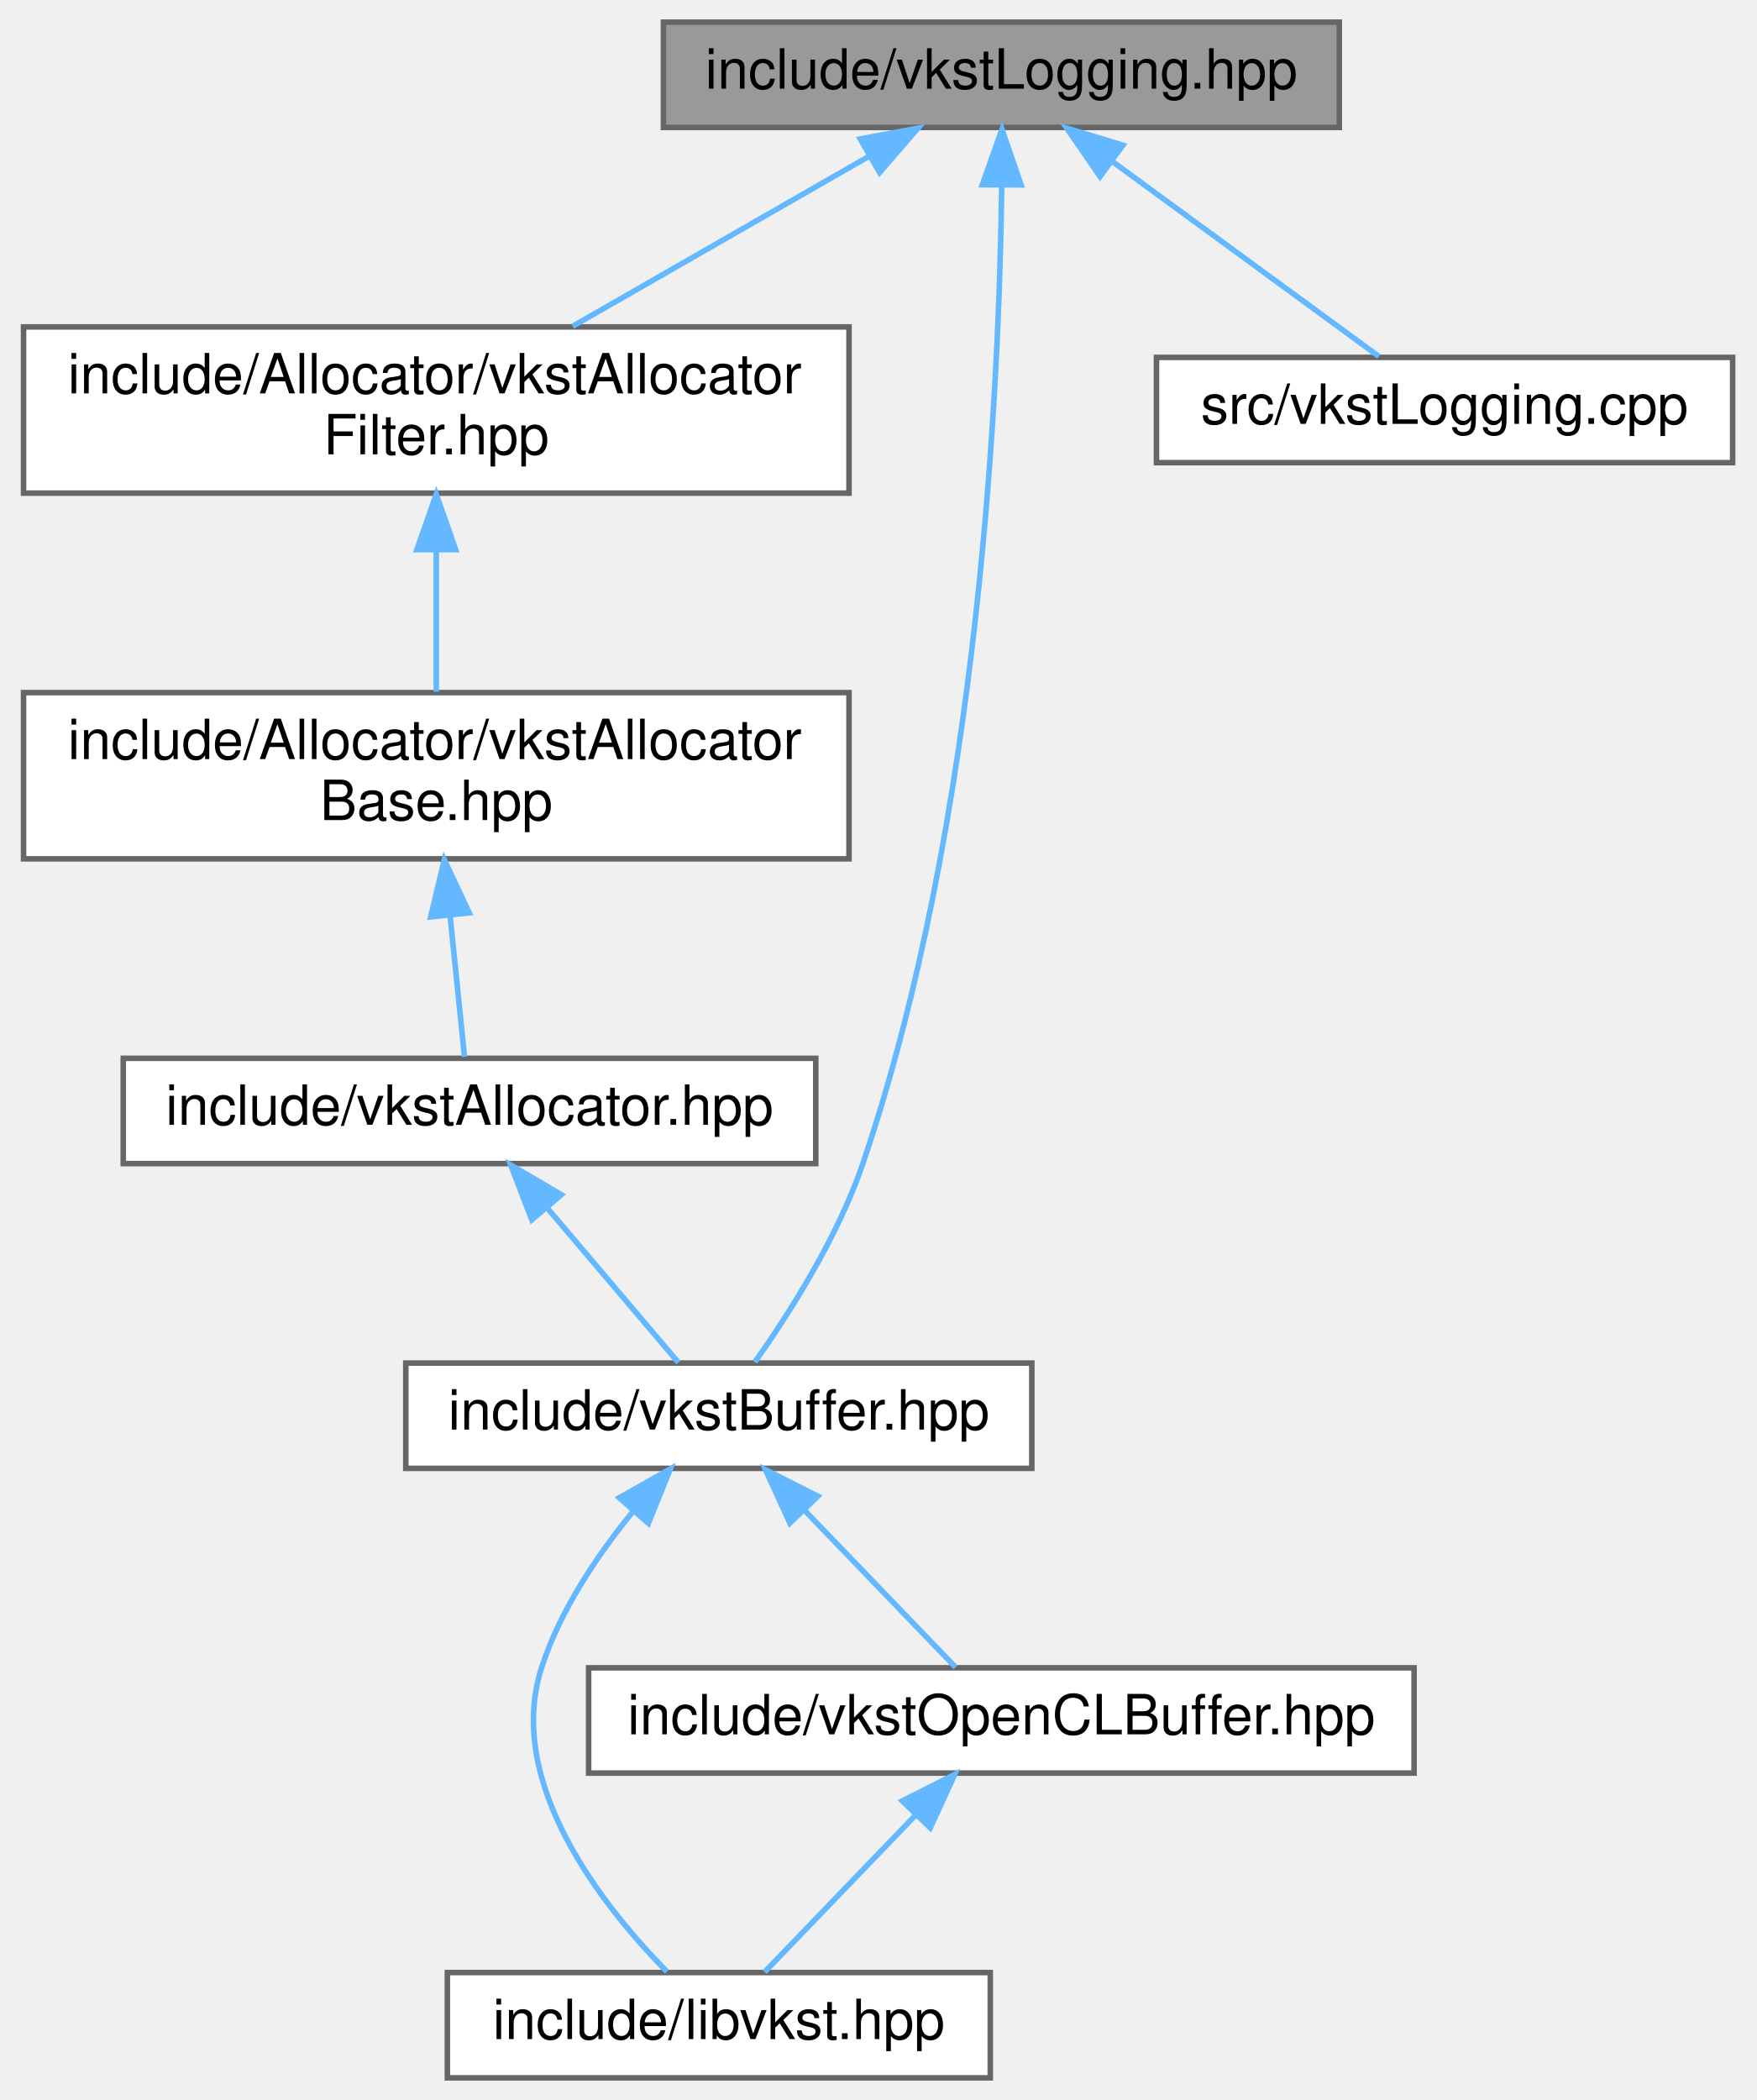
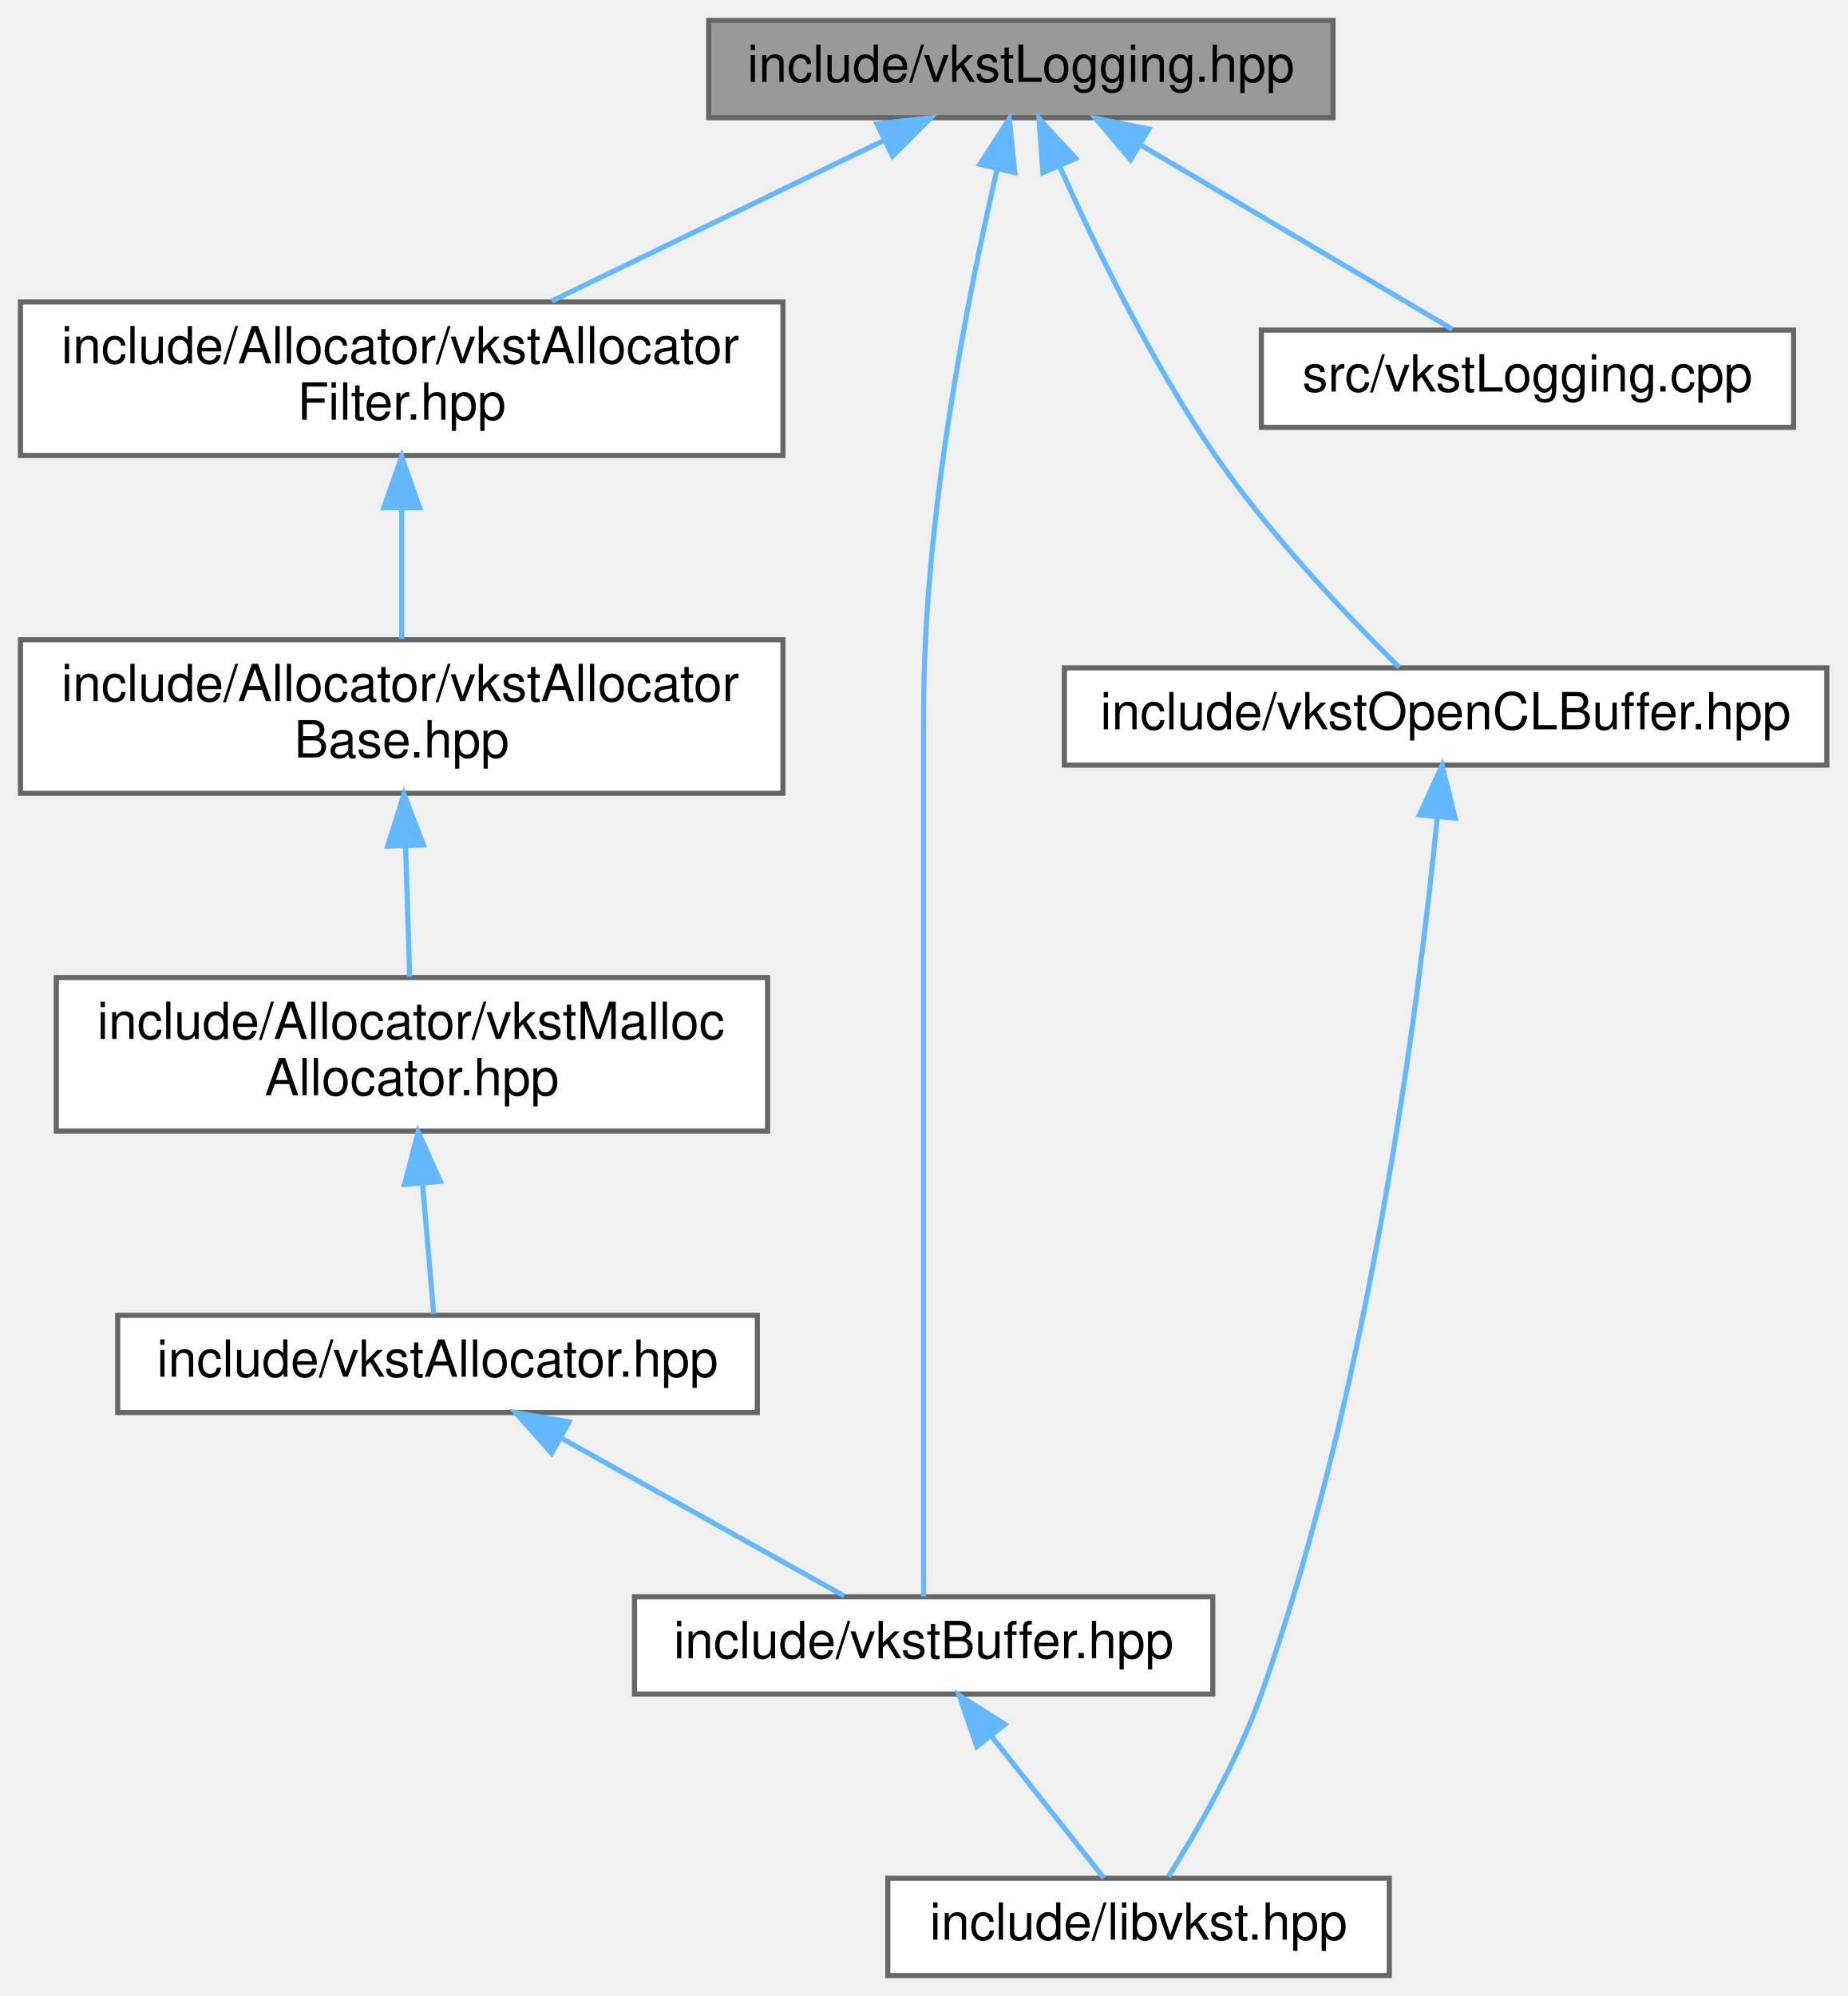
- <svg xmlns="http://www.w3.org/2000/svg" xmlns:xlink="http://www.w3.org/1999/xlink" width="317pt" height="379pt" viewBox="0.00 0.00 316.50 379.00">
-   <g id="graph0" class="graph" transform="scale(1 1) rotate(0) translate(4 375)">
+ <svg xmlns="http://www.w3.org/2000/svg" xmlns:xlink="http://www.w3.org/1999/xlink" width="361pt" height="390pt" viewBox="0.00 0.00 361.00 390.00">
+   <g id="graph0" class="graph" transform="scale(1 1) rotate(0) translate(4 386)">
    <g id="Node000001" class="node">
      <g id="a_Node000001">
        <a xlink:title=" ">
-           <polygon fill="#999999" stroke="#666666" points="237.5,-371 115.5,-371 115.5,-352 237.5,-352 237.5,-371" />
-           <text text-anchor="middle" x="176.5" y="-359" font-family="Helvetica,sans-Serif" font-size="10.00">include/vkstLogging.hpp</text>
+           <polygon fill="#999999" stroke="#666666" points="256.5,-382 134.5,-382 134.5,-363 256.5,-363 256.5,-382" />
+           <text text-anchor="middle" x="195.5" y="-370" font-family="Helvetica,sans-Serif" font-size="10.00">include/vkstLogging.hpp</text>
        </a>
      </g>
    </g>
    <g id="Node000002" class="node">
      <g id="a_Node000002">
        <a xlink:href="../../d1/d72/vkstAllocatorFilter_8hpp.html" target="_top" xlink:title=" ">
-           <polygon fill="white" stroke="#666666" points="149,-316 0,-316 0,-286 149,-286 149,-316" />
-           <text text-anchor="start" x="8" y="-304" font-family="Helvetica,sans-Serif" font-size="10.00">include/Allocator/vkstAllocator</text>
-           <text text-anchor="middle" x="74.5" y="-293" font-family="Helvetica,sans-Serif" font-size="10.00">Filter.hpp</text>
+           <polygon fill="white" stroke="#666666" points="149,-327 0,-327 0,-297 149,-297 149,-327" />
+           <text text-anchor="start" x="8" y="-315" font-family="Helvetica,sans-Serif" font-size="10.00">include/Allocator/vkstAllocator</text>
+           <text text-anchor="middle" x="74.5" y="-304" font-family="Helvetica,sans-Serif" font-size="10.00">Filter.hpp</text>
        </a>
      </g>
    </g>
    <g id="edge1_Node000001_Node000002" class="edge">
      <g id="a_edge1_Node000001_Node000002">
        <a xlink:title=" ">
-           <path fill="none" stroke="#63b8ff" d="M152.64,-346.81C136.54,-337.58 115.36,-325.43 99.11,-316.11" />
-           <polygon fill="#63b8ff" stroke="#63b8ff" points="151.03,-349.93 161.45,-351.87 154.52,-343.86 151.03,-349.93" />
+           <path fill="none" stroke="#63b8ff" d="M168.8,-358.59C149.57,-349.29 123.63,-336.75 103.82,-327.18" />
+           <polygon fill="#63b8ff" stroke="#63b8ff" points="167.38,-361.79 177.91,-362.99 170.43,-355.49 167.38,-361.79" />
        </a>
      </g>
    </g>
-     <g id="Node000005" class="node">
-       <g id="a_Node000005">
+     <g id="Node000006" class="node">
+       <g id="a_Node000006">
        <a xlink:href="../../da/dc8/vkstBuffer_8hpp.html" target="_top" xlink:title=" ">
-           <polygon fill="white" stroke="#666666" points="182,-129 69,-129 69,-110 182,-110 182,-129" />
-           <text text-anchor="middle" x="125.5" y="-117" font-family="Helvetica,sans-Serif" font-size="10.00">include/vkstBuffer.hpp</text>
+           <polygon fill="white" stroke="#666666" points="233,-74 120,-74 120,-55 233,-55 233,-74" />
+           <text text-anchor="middle" x="176.5" y="-62" font-family="Helvetica,sans-Serif" font-size="10.00">include/vkstBuffer.hpp</text>
        </a>
      </g>
    </g>
-     <g id="edge8_Node000001_Node000005" class="edge">
-       <g id="a_edge8_Node000001_Node000005">
+     <g id="edge7_Node000001_Node000006" class="edge">
+       <g id="a_edge7_Node000001_Node000006">
        <a xlink:title=" ">
-           <path fill="none" stroke="#63b8ff" d="M176.56,-341.26C176.12,-305.55 172.59,-226.99 151.5,-165 146.95,-151.62 138.11,-137.8 132.01,-129.19" />
-           <polygon fill="#63b8ff" stroke="#63b8ff" points="173.06,-341.66 176.61,-351.65 180.06,-341.63 173.06,-341.66" />
+           <path fill="none" stroke="#63b8ff" d="M190.85,-352.87C185.23,-328.65 176.5,-284.94 176.5,-247 176.5,-247 176.5,-247 176.5,-179 176.5,-139.79 176.5,-92.95 176.5,-74.04" />
+           <polygon fill="#63b8ff" stroke="#63b8ff" points="187.5,-353.91 193.25,-362.81 194.31,-352.27 187.5,-353.91" />
        </a>
      </g>
    </g>
    <g id="Node000008" class="node">
      <g id="a_Node000008">
-         <a xlink:href="../../d0/d76/vkstLogging_8cpp.html" target="_top" xlink:title=" ">
-           <polygon fill="white" stroke="#666666" points="308.5,-310.5 204.5,-310.5 204.5,-291.5 308.5,-291.5 308.5,-310.5" />
-           <text text-anchor="middle" x="256.5" y="-298.5" font-family="Helvetica,sans-Serif" font-size="10.00">src/vkstLogging.cpp</text>
+         <a xlink:href="../../de/d1d/vkstOpenCLBuffer_8hpp.html" target="_top" xlink:title=" ">
+           <polygon fill="white" stroke="#666666" points="353,-255.5 204,-255.5 204,-236.5 353,-236.5 353,-255.5" />
+           <text text-anchor="middle" x="278.5" y="-243.5" font-family="Helvetica,sans-Serif" font-size="10.00">include/vkstOpenCLBuffer.hpp</text>
        </a>
      </g>
    </g>
-     <g id="edge9_Node000001_Node000008" class="edge">
-       <g id="a_edge9_Node000001_Node000008">
+     <g id="edge8_Node000001_Node000008" class="edge">
+       <g id="a_edge8_Node000001_Node000008">
        <a xlink:title=" ">
-           <path fill="none" stroke="#63b8ff" d="M196.54,-345.85C211.69,-334.77 231.98,-319.93 244.65,-310.67" />
-           <polygon fill="#63b8ff" stroke="#63b8ff" points="194.31,-343.14 188.3,-351.87 198.44,-348.79 194.31,-343.14" />
+           <path fill="none" stroke="#63b8ff" d="M203.15,-353.34C210.07,-337.78 221.07,-315.08 233.5,-297 244.35,-281.22 259.77,-265.14 269.45,-255.62" />
+           <polygon fill="#63b8ff" stroke="#63b8ff" points="199.8,-352.26 199.04,-362.83 206.22,-355.04 199.8,-352.26" />
+         </a>
+       </g>
+     </g>
+     <g id="Node000009" class="node">
+       <g id="a_Node000009">
+         <a xlink:href="../../d0/d76/vkstLogging_8cpp.html" target="_top" xlink:title=" ">
+           <polygon fill="white" stroke="#666666" points="346.5,-321.5 242.5,-321.5 242.5,-302.5 346.5,-302.5 346.5,-321.5" />
+           <text text-anchor="middle" x="294.5" y="-309.5" font-family="Helvetica,sans-Serif" font-size="10.00">src/vkstLogging.cpp</text>
+         </a>
+       </g>
+     </g>
+     <g id="edge10_Node000001_Node000009" class="edge">
+       <g id="a_edge10_Node000001_Node000009">
+         <a xlink:title=" ">
+           <path fill="none" stroke="#63b8ff" d="M218.73,-357.77C237.63,-346.6 263.72,-331.19 279.83,-321.67" />
+           <polygon fill="#63b8ff" stroke="#63b8ff" points="216.94,-354.77 210.11,-362.87 220.5,-360.79 216.94,-354.77" />
        </a>
      </g>
    </g>
    <g id="Node000003" class="node">
      <g id="a_Node000003">
        <a xlink:href="../../d0/dd1/vkstAllocatorBase_8hpp.html" target="_top" xlink:title=" ">
-           <polygon fill="white" stroke="#666666" points="149,-250 0,-250 0,-220 149,-220 149,-250" />
-           <text text-anchor="start" x="8" y="-238" font-family="Helvetica,sans-Serif" font-size="10.00">include/Allocator/vkstAllocator</text>
-           <text text-anchor="middle" x="74.5" y="-227" font-family="Helvetica,sans-Serif" font-size="10.00">Base.hpp</text>
+           <polygon fill="white" stroke="#666666" points="149,-261 0,-261 0,-231 149,-231 149,-261" />
+           <text text-anchor="start" x="8" y="-249" font-family="Helvetica,sans-Serif" font-size="10.00">include/Allocator/vkstAllocator</text>
+           <text text-anchor="middle" x="74.5" y="-238" font-family="Helvetica,sans-Serif" font-size="10.00">Base.hpp</text>
        </a>
      </g>
    </g>
    <g id="edge2_Node000002_Node000003" class="edge">
      <g id="a_edge2_Node000002_Node000003">
        <a xlink:title=" ">
-           <path fill="none" stroke="#63b8ff" d="M74.5,-275.54C74.5,-266.96 74.5,-257.61 74.5,-250.16" />
-           <polygon fill="#63b8ff" stroke="#63b8ff" points="71,-275.8 74.5,-285.8 78,-275.8 71,-275.8" />
+           <path fill="none" stroke="#63b8ff" d="M74.5,-286.54C74.5,-277.96 74.5,-268.61 74.5,-261.16" />
+           <polygon fill="#63b8ff" stroke="#63b8ff" points="71,-286.8 74.5,-296.8 78,-286.8 71,-286.8" />
        </a>
      </g>
    </g>
    <g id="Node000004" class="node">
      <g id="a_Node000004">
-         <a xlink:href="../../dd/d2c/vkstAllocator_8hpp.html" target="_top" xlink:title=" ">
-           <polygon fill="white" stroke="#666666" points="143,-184 18,-184 18,-165 143,-165 143,-184" />
-           <text text-anchor="middle" x="80.5" y="-172" font-family="Helvetica,sans-Serif" font-size="10.00">include/vkstAllocator.hpp</text>
+         <a xlink:href="../../d5/d82/vkstMallocAllocator_8hpp.html" target="_top" xlink:title=" ">
+           <polygon fill="white" stroke="#666666" points="146,-195 7,-195 7,-165 146,-165 146,-195" />
+           <text text-anchor="start" x="15" y="-183" font-family="Helvetica,sans-Serif" font-size="10.00">include/Allocator/vkstMalloc</text>
+           <text text-anchor="middle" x="76.5" y="-172" font-family="Helvetica,sans-Serif" font-size="10.00">Allocator.hpp</text>
        </a>
      </g>
    </g>
    <g id="edge3_Node000003_Node000004" class="edge">
      <g id="a_edge3_Node000003_Node000004">
        <a xlink:title=" ">
-           <path fill="none" stroke="#63b8ff" d="M76.99,-209.75C77.91,-200.72 78.91,-191.03 79.6,-184.27" />
-           <polygon fill="#63b8ff" stroke="#63b8ff" points="73.49,-209.53 75.95,-219.84 80.45,-210.25 73.49,-209.53" />
+           <path fill="none" stroke="#63b8ff" d="M75.26,-220.54C75.53,-211.96 75.82,-202.61 76.06,-195.16" />
+           <polygon fill="#63b8ff" stroke="#63b8ff" points="71.76,-220.69 74.94,-230.8 78.75,-220.91 71.76,-220.69" />
+         </a>
+       </g>
+     </g>
+     <g id="Node000005" class="node">
+       <g id="a_Node000005">
+         <a xlink:href="../../dd/d2c/vkstAllocator_8hpp.html" target="_top" xlink:title=" ">
+           <polygon fill="white" stroke="#666666" points="144,-129 19,-129 19,-110 144,-110 144,-129" />
+           <text text-anchor="middle" x="81.5" y="-117" font-family="Helvetica,sans-Serif" font-size="10.00">include/vkstAllocator.hpp</text>
        </a>
      </g>
    </g>
    <g id="edge4_Node000004_Node000005" class="edge">
      <g id="a_edge4_Node000004_Node000005">
        <a xlink:title=" ">
-           <path fill="none" stroke="#63b8ff" d="M94.55,-156.96C102.39,-147.72 111.83,-136.6 118.21,-129.09" />
-           <polygon fill="#63b8ff" stroke="#63b8ff" points="91.74,-154.86 87.93,-164.75 97.07,-159.39 91.74,-154.86" />
-         </a>
-       </g>
-     </g>
-     <g id="Node000006" class="node">
-       <g id="a_Node000006">
-         <a xlink:href="../../d4/d2f/libvkst_8hpp.html" target="_top" xlink:title=" ">
-           <polygon fill="white" stroke="#666666" points="174.5,-19 76.5,-19 76.5,0 174.5,0 174.5,-19" />
-           <text text-anchor="middle" x="125.5" y="-7" font-family="Helvetica,sans-Serif" font-size="10.00">include/libvkst.hpp</text>
+           <path fill="none" stroke="#63b8ff" d="M78.57,-154.75C79.34,-145.72 80.17,-136.03 80.75,-129.27" />
+           <polygon fill="#63b8ff" stroke="#63b8ff" points="75.07,-154.58 77.71,-164.84 82.05,-155.17 75.07,-154.58" />
        </a>
      </g>
    </g>
    <g id="edge5_Node000005_Node000006" class="edge">
      <g id="a_edge5_Node000005_Node000006">
        <a xlink:title=" ">
-           <path fill="none" stroke="#63b8ff" d="M110.05,-102.26C103.6,-94.38 96.84,-84.38 93.5,-74 86.84,-53.32 104.46,-31.06 116.13,-19.17" />
-           <polygon fill="#63b8ff" stroke="#63b8ff" points="107.53,-104.69 116.75,-109.9 112.79,-100.08 107.53,-104.69" />
+           <path fill="none" stroke="#63b8ff" d="M105.76,-104.97C123.13,-95.28 145.99,-82.52 160.96,-74.17" />
+           <polygon fill="#63b8ff" stroke="#63b8ff" points="103.79,-102.06 96.76,-109.98 107.2,-108.17 103.79,-102.06" />
        </a>
      </g>
    </g>
    <g id="Node000007" class="node">
      <g id="a_Node000007">
-         <a xlink:href="../../de/d1d/vkstOpenCLBuffer_8hpp.html" target="_top" xlink:title=" ">
-           <polygon fill="white" stroke="#666666" points="251,-74 102,-74 102,-55 251,-55 251,-74" />
-           <text text-anchor="middle" x="176.5" y="-62" font-family="Helvetica,sans-Serif" font-size="10.00">include/vkstOpenCLBuffer.hpp</text>
+         <a xlink:href="../../d4/d2f/libvkst_8hpp.html" target="_top" xlink:title=" ">
+           <polygon fill="white" stroke="#666666" points="267.5,-19 169.5,-19 169.5,0 267.5,0 267.5,-19" />
+           <text text-anchor="middle" x="218.5" y="-7" font-family="Helvetica,sans-Serif" font-size="10.00">include/libvkst.hpp</text>
        </a>
      </g>
    </g>
-     <g id="edge6_Node000005_Node000007" class="edge">
-       <g id="a_edge6_Node000005_Node000007">
+     <g id="edge6_Node000006_Node000007" class="edge">
+       <g id="a_edge6_Node000006_Node000007">
        <a xlink:title=" ">
-           <path fill="none" stroke="#63b8ff" d="M140.88,-102.52C149.87,-93.18 160.86,-81.75 168.24,-74.09" />
-           <polygon fill="#63b8ff" stroke="#63b8ff" points="138.33,-100.12 133.92,-109.75 143.38,-104.97 138.33,-100.12" />
+           <path fill="none" stroke="#63b8ff" d="M189.83,-46.67C197.11,-37.5 205.8,-26.52 211.69,-19.09" />
+           <polygon fill="#63b8ff" stroke="#63b8ff" points="186.9,-44.74 183.44,-54.75 192.39,-49.08 186.9,-44.74" />
        </a>
      </g>
    </g>
-     <g id="edge7_Node000007_Node000006" class="edge">
-       <g id="a_edge7_Node000007_Node000006">
+     <g id="edge9_Node000008_Node000007" class="edge">
+       <g id="a_edge9_Node000008_Node000007">
        <a xlink:title=" ">
-           <path fill="none" stroke="#63b8ff" d="M161.12,-47.52C152.13,-38.18 141.14,-26.75 133.76,-19.09" />
-           <polygon fill="#63b8ff" stroke="#63b8ff" points="158.62,-49.97 168.08,-54.75 163.67,-45.12 158.62,-49.97" />
+           <path fill="none" stroke="#63b8ff" d="M276.88,-226.36C273.46,-191.75 263.98,-115.55 242.5,-55 237.86,-41.93 229.81,-28.04 224.32,-19.32" />
+           <polygon fill="#63b8ff" stroke="#63b8ff" points="273.41,-226.79 277.82,-236.42 280.38,-226.14 273.41,-226.79" />
        </a>
      </g>
    </g>
  </g>
</svg>
